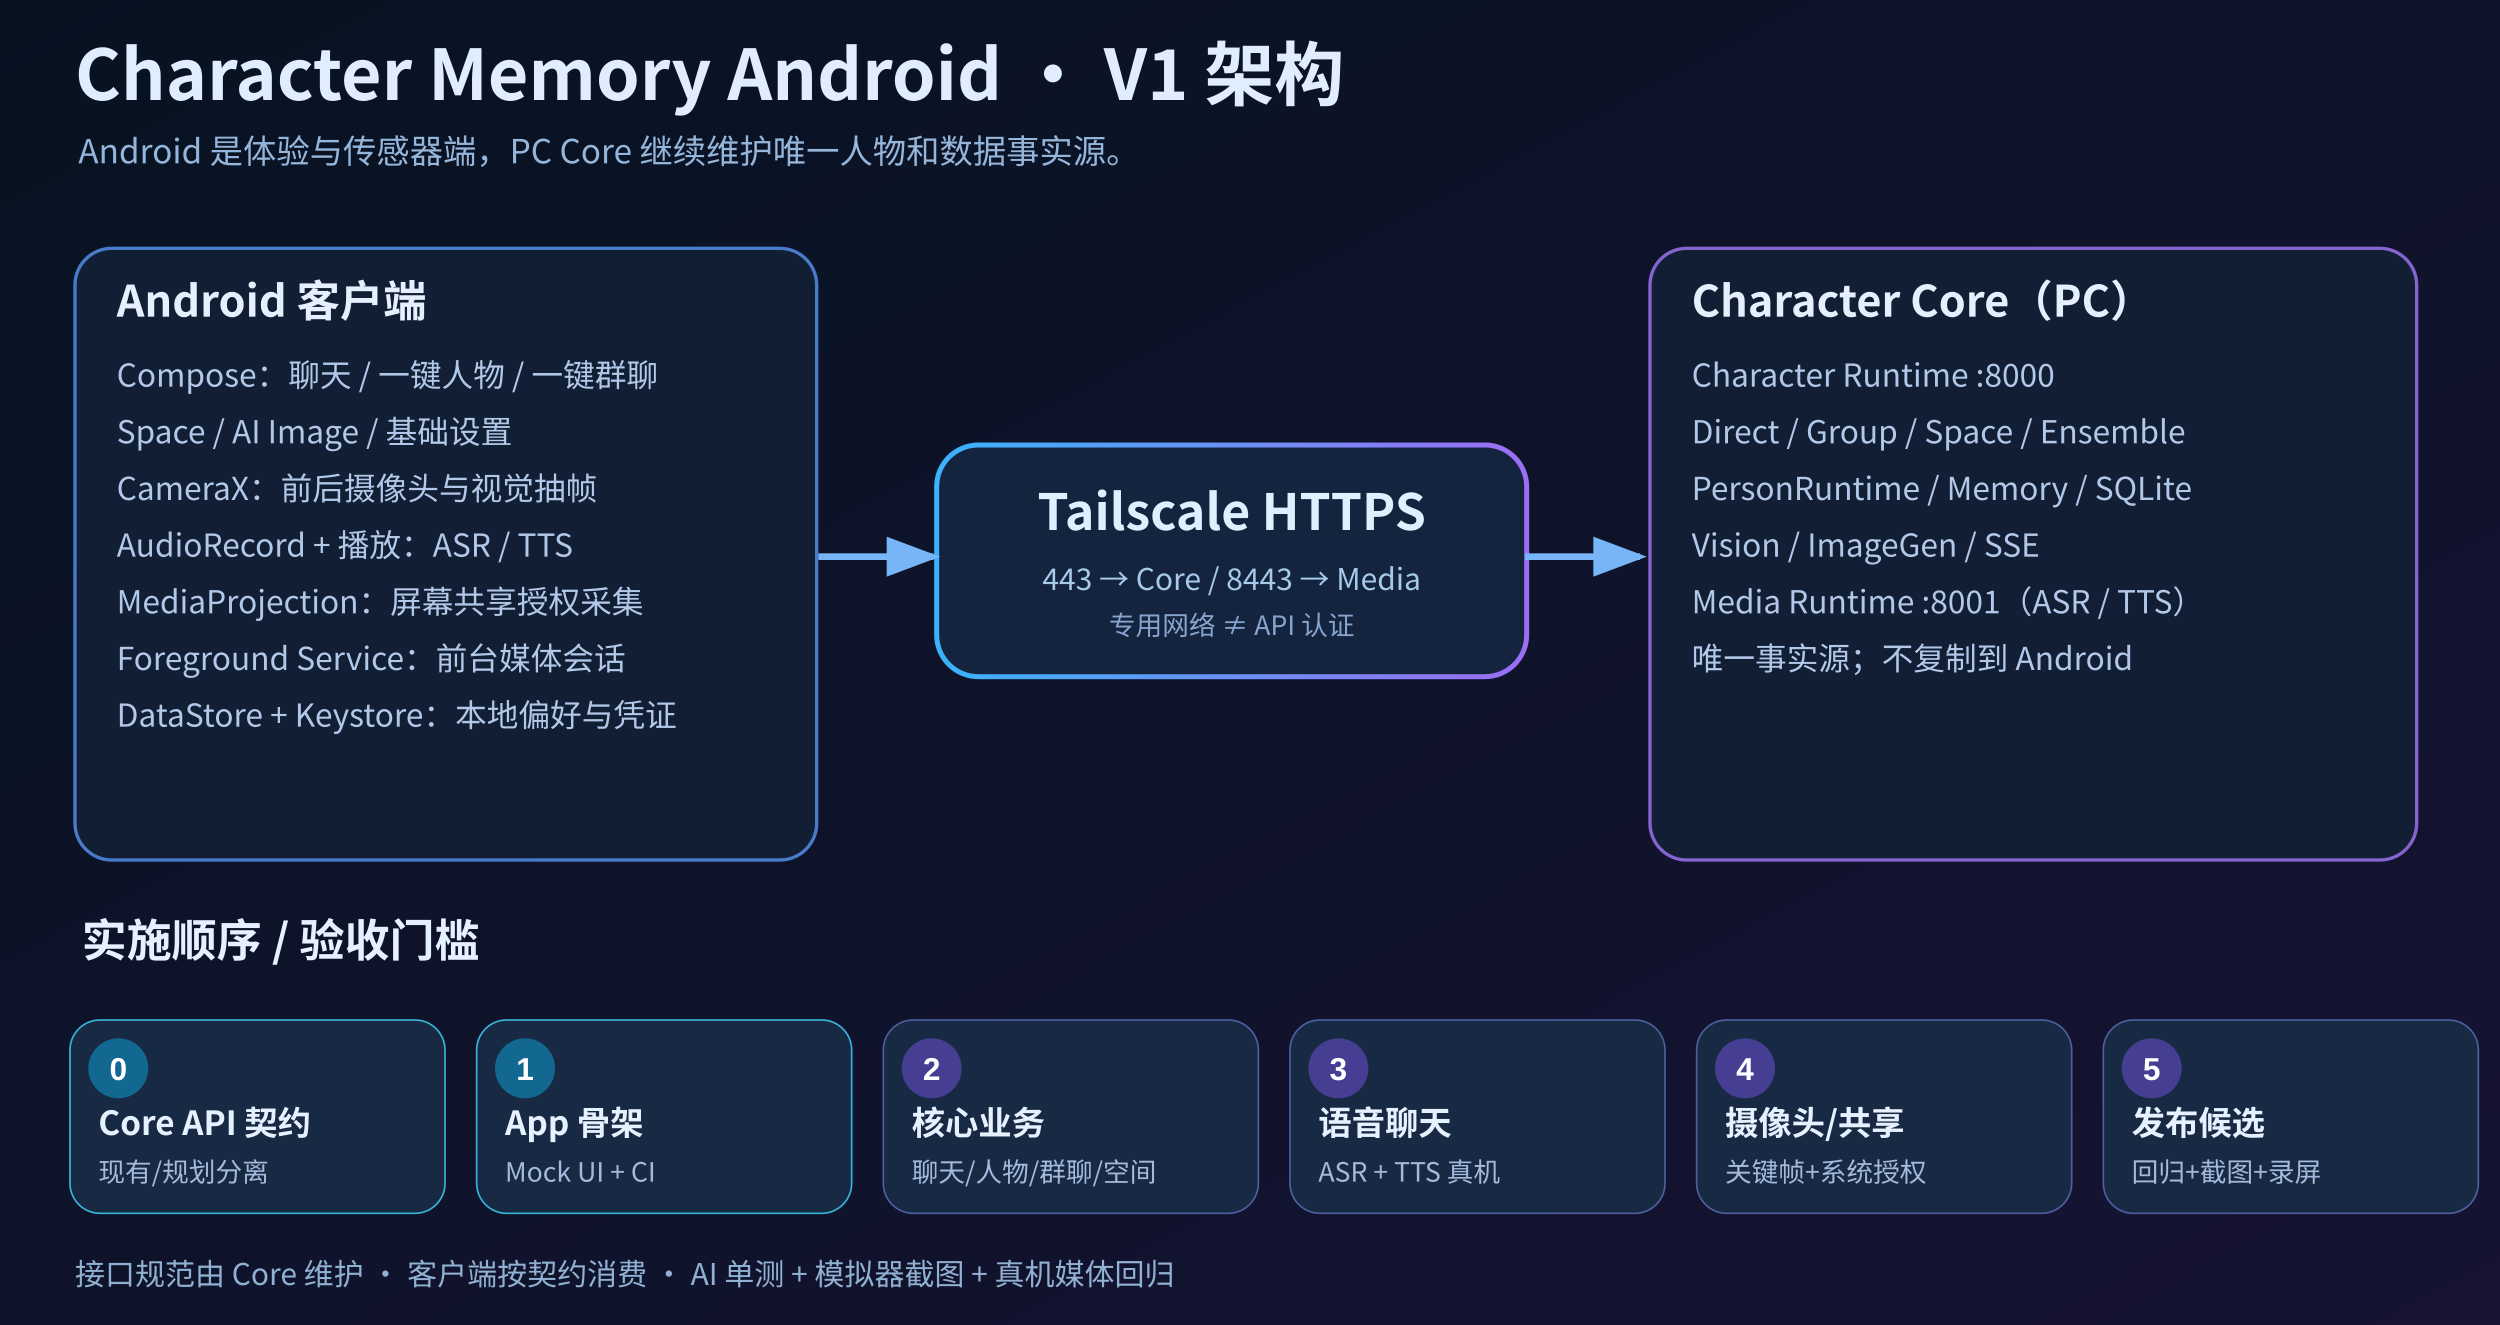
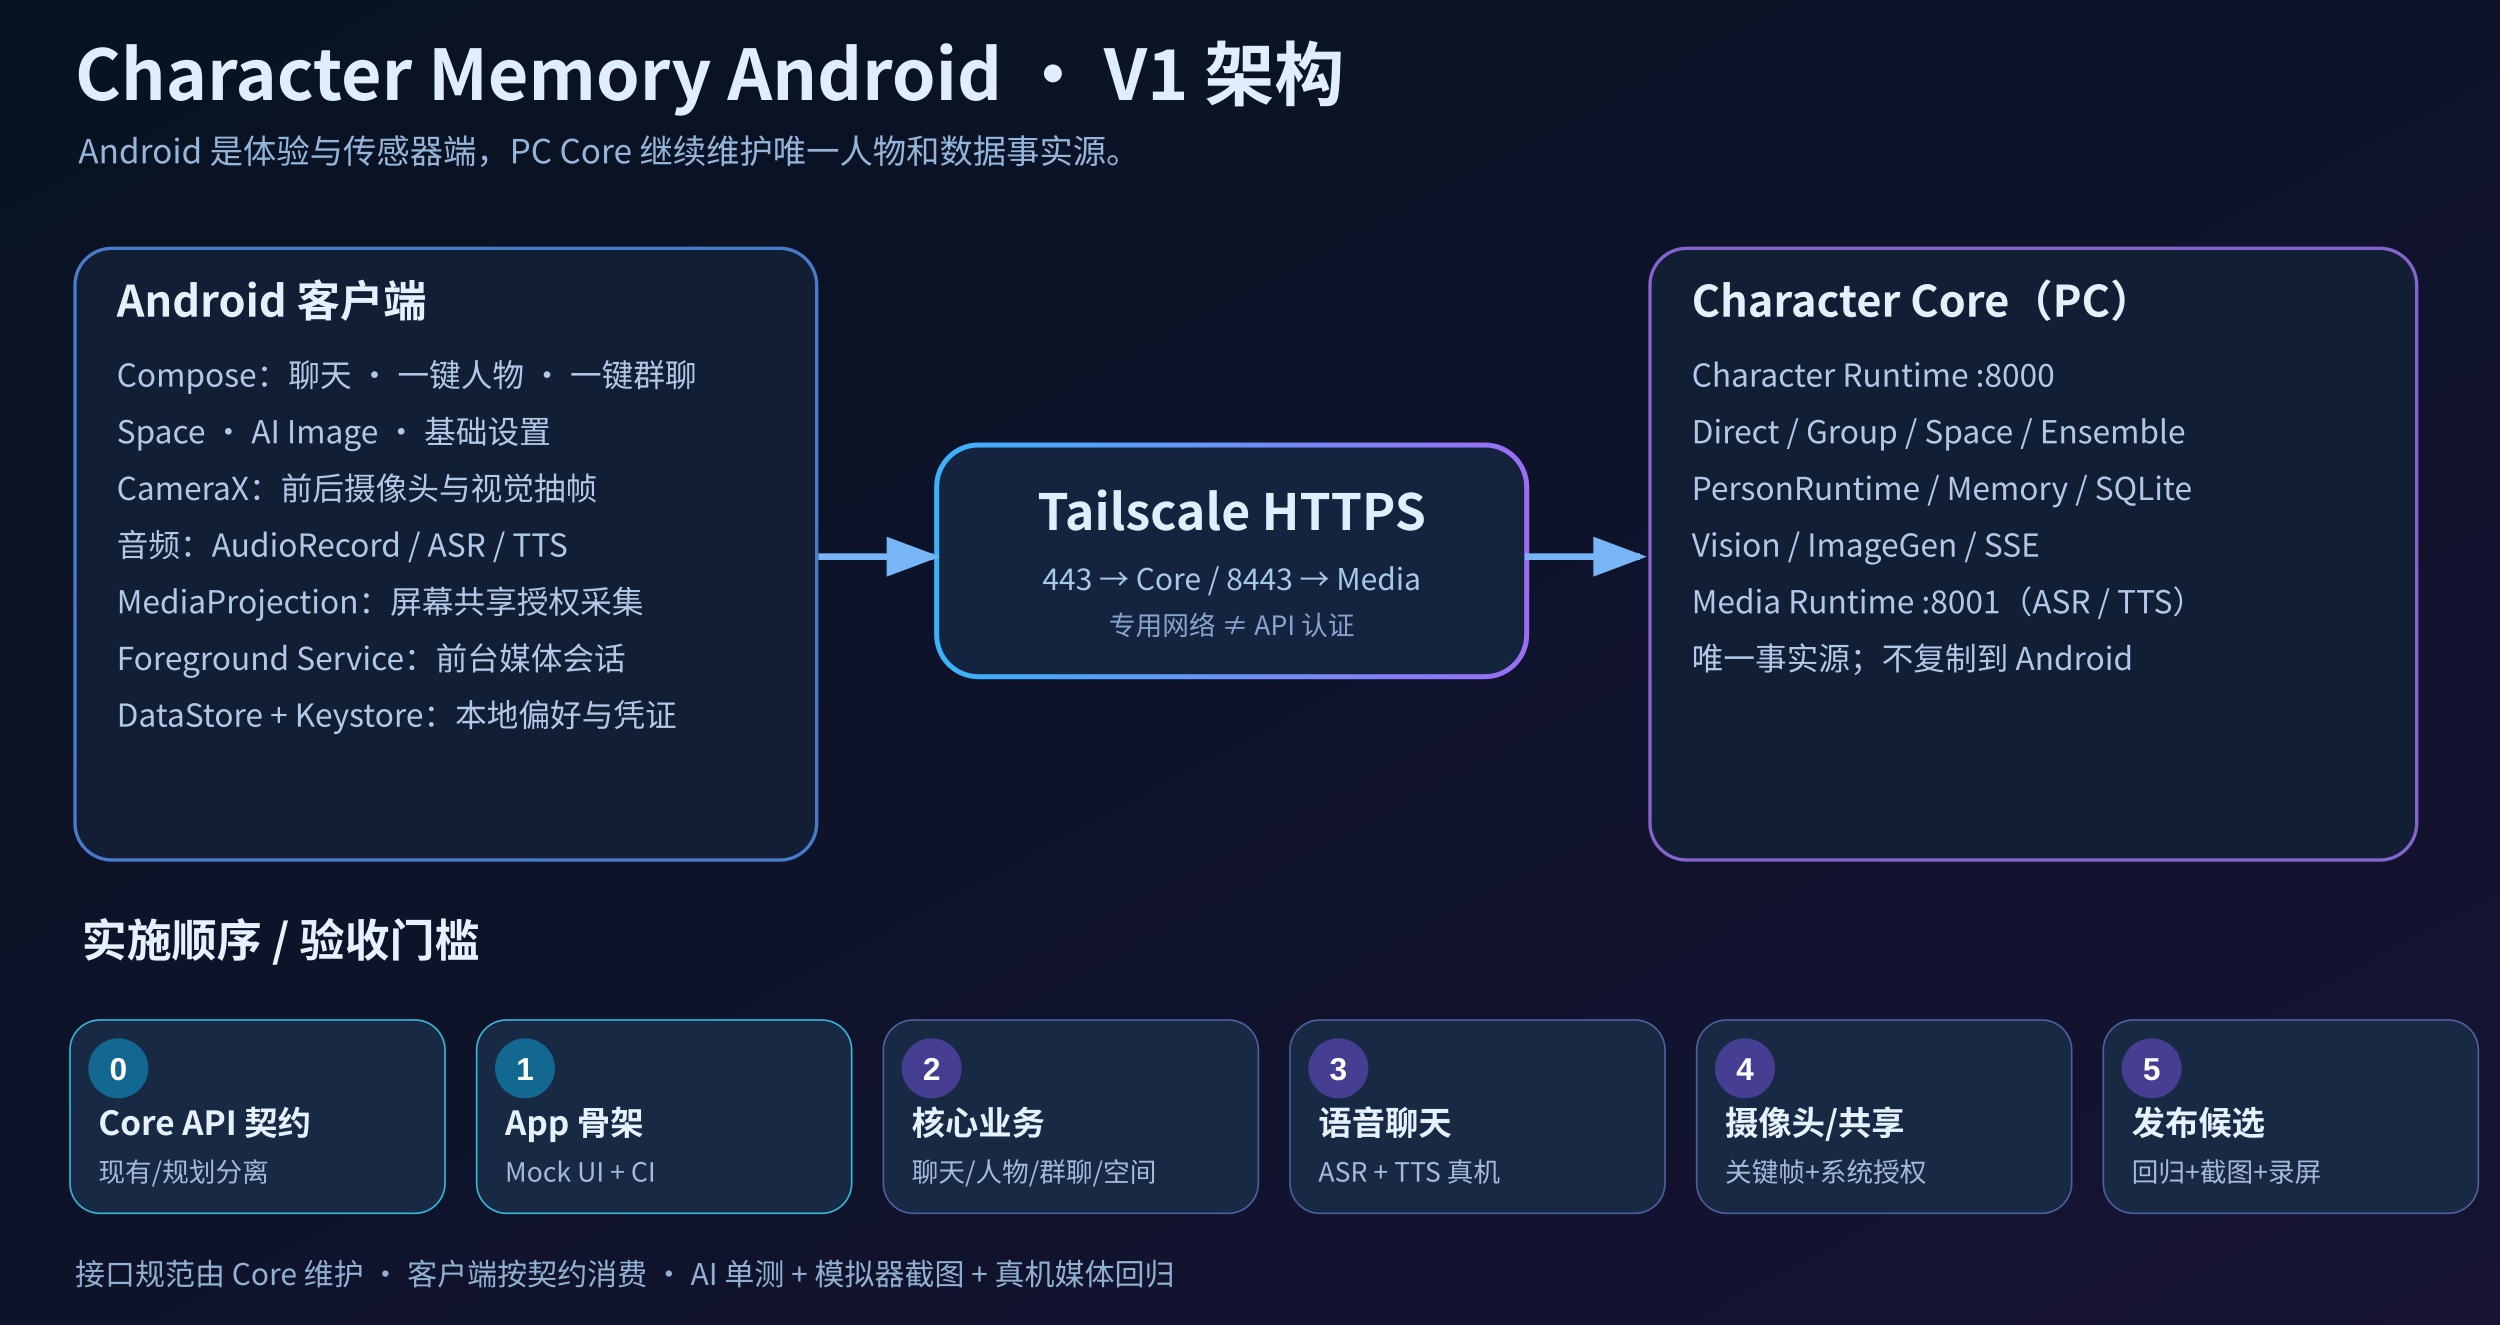
<svg xmlns="http://www.w3.org/2000/svg" viewBox="0 0 1500 795" width="1500" height="795">
  <defs>
    <linearGradient id="background" x1="0" y1="0" x2="1" y2="1">
      <stop stop-color="#071321" />
      <stop offset="1" stop-color="#161333" />
    </linearGradient>
    <linearGradient id="line" x1="0" x2="1">
      <stop stop-color="#3ab3f9" />
      <stop offset="1" stop-color="#9b6ef5" />
    </linearGradient>
    <marker id="arrow" orient="auto" markerWidth="10" markerHeight="10" refX="7" refY="3">
      <path d="M0,0 L0,6 L8,3 z" fill="#78b5f7" />
    </marker>
  </defs>
  <rect width="1500" height="795" fill="url(#background)" />
  <text x="45" y="60" font-family="Noto Sans CJK SC, Microsoft YaHei, Arial" font-size="42" font-weight="700" fill="#e0edff">Character Memory Android · V1 架构</text>
  <text x="47" y="98" font-family="Noto Sans CJK SC, Microsoft YaHei, Arial" font-size="20" fill="#95b6da">Android 是体验与传感器端，PC Core 继续维护唯一人物和数据事实源。</text>
  <rect x="45" y="149" width="445" height="367" rx="22" fill="#111e33" stroke="#497bcb" stroke-width="2" />
  <text x="70" y="190" font-size="26" font-weight="700" fill="#e5f0ff" font-family="Noto Sans CJK SC, Microsoft YaHei, Arial">Android 客户端</text>
-   <text x="70" y="232" font-size="19" fill="#b2c8e8" font-family="Noto Sans CJK SC, Microsoft YaHei, Arial">Compose：聊天 / 一键人物 / 一键群聊</text>
-   <text x="70" y="266" font-size="19" fill="#b2c8e8" font-family="Noto Sans CJK SC, Microsoft YaHei, Arial">Space / AI Image / 基础设置</text>
+   <text x="70" y="232" font-size="19" fill="#b2c8e8" font-family="Noto Sans CJK SC, Microsoft YaHei, Arial">Compose：聊天 · 一键人物 · 一键群聊</text>
+   <text x="70" y="266" font-size="19" fill="#b2c8e8" font-family="Noto Sans CJK SC, Microsoft YaHei, Arial">Space · AI Image · 基础设置</text>
  <text x="70" y="300" font-size="19" fill="#b2c8e8" font-family="Noto Sans CJK SC, Microsoft YaHei, Arial">CameraX：前后摄像头与视觉抽帧</text>
-   <text x="70" y="334" font-size="19" fill="#b2c8e8" font-family="Noto Sans CJK SC, Microsoft YaHei, Arial">AudioRecord + 播放：ASR / TTS</text>
+   <text x="70" y="334" font-size="19" fill="#b2c8e8" font-family="Noto Sans CJK SC, Microsoft YaHei, Arial">音频：AudioRecord / ASR / TTS</text>
  <text x="70" y="368" font-size="19" fill="#b2c8e8" font-family="Noto Sans CJK SC, Microsoft YaHei, Arial">MediaProjection：屏幕共享授权采集</text>
  <text x="70" y="402" font-size="19" fill="#b2c8e8" font-family="Noto Sans CJK SC, Microsoft YaHei, Arial">Foreground Service：前台媒体会话</text>
  <text x="70" y="436" font-size="19" fill="#b2c8e8" font-family="Noto Sans CJK SC, Microsoft YaHei, Arial">DataStore + Keystore：本地偏好与凭证</text>
  <rect x="990" y="149" width="460" height="367" rx="22" fill="#111e33" stroke="#8664d0" stroke-width="2" />
  <text x="1015" y="190" font-size="26" font-weight="700" fill="#e5f0ff" font-family="Noto Sans CJK SC, Microsoft YaHei, Arial">Character Core（PC）</text>
  <text x="1015" y="232" font-size="19" fill="#b2c8e8" font-family="Noto Sans CJK SC, Microsoft YaHei, Arial">Character Runtime :8000</text>
  <text x="1015" y="266" font-size="19" fill="#b2c8e8" font-family="Noto Sans CJK SC, Microsoft YaHei, Arial">Direct / Group / Space / Ensemble</text>
  <text x="1015" y="300" font-size="19" fill="#b2c8e8" font-family="Noto Sans CJK SC, Microsoft YaHei, Arial">PersonRuntime / Memory / SQLite</text>
  <text x="1015" y="334" font-size="19" fill="#b2c8e8" font-family="Noto Sans CJK SC, Microsoft YaHei, Arial">Vision / ImageGen / SSE</text>
  <text x="1015" y="368" font-size="19" fill="#b2c8e8" font-family="Noto Sans CJK SC, Microsoft YaHei, Arial">Media Runtime :8001（ASR / TTS）</text>
  <text x="1015" y="402" font-size="19" fill="#b2c8e8" font-family="Noto Sans CJK SC, Microsoft YaHei, Arial">唯一事实源；不复制到 Android</text>
  <rect x="562" y="267" width="354" height="139" rx="25" fill="#14243e" stroke="url(#line)" stroke-width="3" />
  <text x="739" y="318" font-family="Noto Sans CJK SC, Microsoft YaHei, Arial" font-size="30" font-weight="700" text-anchor="middle" fill="#dcf1ff">Tailscale HTTPS</text>
  <text x="739" y="354" font-family="Noto Sans CJK SC, Microsoft YaHei, Arial" font-size="18" text-anchor="middle" fill="#a7c9ea">443 → Core / 8443 → Media</text>
  <text x="739" y="381" font-family="Noto Sans CJK SC, Microsoft YaHei, Arial" font-size="16" text-anchor="middle" fill="#88a4ce">专用网络 ≠ API 认证</text>
  <path d="M491 334 H560" stroke="#78b5f7" stroke-width="4" marker-end="url(#arrow)" />
  <path d="M915 334 H984" stroke="#78b5f7" stroke-width="4" marker-end="url(#arrow)" />
  <text x="49" y="574" font-family="Noto Sans CJK SC, Microsoft YaHei, Arial" font-size="27" fill="#e5f1ff" font-weight="700">实施顺序 / 验收门槛</text>
  <rect x="42" y="612" width="225" height="116" rx="18" fill="#182943" stroke="#36b6d8" />
  <circle cx="71" cy="641" r="18" fill="#136891" />
  <text x="71" y="648" text-anchor="middle" font-family="Arial" font-size="19" font-weight="700" fill="white">0</text>
  <text x="59" y="681" font-family="Noto Sans CJK SC, Microsoft YaHei, Arial" font-size="20" font-weight="700" fill="#e6f1ff">Core API 契约</text>
  <text x="59" y="709" font-family="Noto Sans CJK SC, Microsoft YaHei, Arial" font-size="16" fill="#a5b9dd">现有/规划分离</text>
  <rect x="286" y="612" width="225" height="116" rx="18" fill="#182943" stroke="#36b6d8" />
  <circle cx="315" cy="641" r="18" fill="#136891" />
  <text x="315" y="648" text-anchor="middle" font-family="Arial" font-size="19" font-weight="700" fill="white">1</text>
  <text x="303" y="681" font-family="Noto Sans CJK SC, Microsoft YaHei, Arial" font-size="20" font-weight="700" fill="#e6f1ff">App 骨架</text>
  <text x="303" y="709" font-family="Noto Sans CJK SC, Microsoft YaHei, Arial" font-size="16" fill="#a5b9dd">Mock UI + CI</text>
  <rect x="530" y="612" width="225" height="116" rx="18" fill="#182943" stroke="#4d5f9f" />
  <circle cx="559" cy="641" r="18" fill="#453e93" />
  <text x="559" y="648" text-anchor="middle" font-family="Arial" font-size="19" font-weight="700" fill="white">2</text>
  <text x="547" y="681" font-family="Noto Sans CJK SC, Microsoft YaHei, Arial" font-size="20" font-weight="700" fill="#e6f1ff">核心业务</text>
  <text x="547" y="709" font-family="Noto Sans CJK SC, Microsoft YaHei, Arial" font-size="16" fill="#a5b9dd">聊天/人物/群聊/空间</text>
  <rect x="774" y="612" width="225" height="116" rx="18" fill="#182943" stroke="#4d5f9f" />
  <circle cx="803" cy="641" r="18" fill="#453e93" />
  <text x="803" y="648" text-anchor="middle" font-family="Arial" font-size="19" font-weight="700" fill="white">3</text>
  <text x="791" y="681" font-family="Noto Sans CJK SC, Microsoft YaHei, Arial" font-size="20" font-weight="700" fill="#e6f1ff">语音聊天</text>
  <text x="791" y="709" font-family="Noto Sans CJK SC, Microsoft YaHei, Arial" font-size="16" fill="#a5b9dd">ASR + TTS 真机</text>
  <rect x="1018" y="612" width="225" height="116" rx="18" fill="#182943" stroke="#4d5f9f" />
  <circle cx="1047" cy="641" r="18" fill="#453e93" />
  <text x="1047" y="648" text-anchor="middle" font-family="Arial" font-size="19" font-weight="700" fill="white">4</text>
  <text x="1035" y="681" font-family="Noto Sans CJK SC, Microsoft YaHei, Arial" font-size="20" font-weight="700" fill="#e6f1ff">摄像头/共享</text>
  <text x="1035" y="709" font-family="Noto Sans CJK SC, Microsoft YaHei, Arial" font-size="16" fill="#a5b9dd">关键帧+系统授权</text>
  <rect x="1262" y="612" width="225" height="116" rx="18" fill="#182943" stroke="#4d5f9f" />
  <circle cx="1291" cy="641" r="18" fill="#453e93" />
  <text x="1291" y="648" text-anchor="middle" font-family="Arial" font-size="19" font-weight="700" fill="white">5</text>
  <text x="1279" y="681" font-family="Noto Sans CJK SC, Microsoft YaHei, Arial" font-size="20" font-weight="700" fill="#e6f1ff">发布候选</text>
  <text x="1279" y="709" font-family="Noto Sans CJK SC, Microsoft YaHei, Arial" font-size="16" fill="#a5b9dd">回归+截图+录屏</text>
  <text x="45" y="771" font-family="Noto Sans CJK SC, Microsoft YaHei, Arial" font-size="18" fill="#91b1d2">接口规范由 Core 维护 · 客户端按契约消费 · AI 单测 + 模拟器截图 + 真机媒体回归</text>
</svg>
